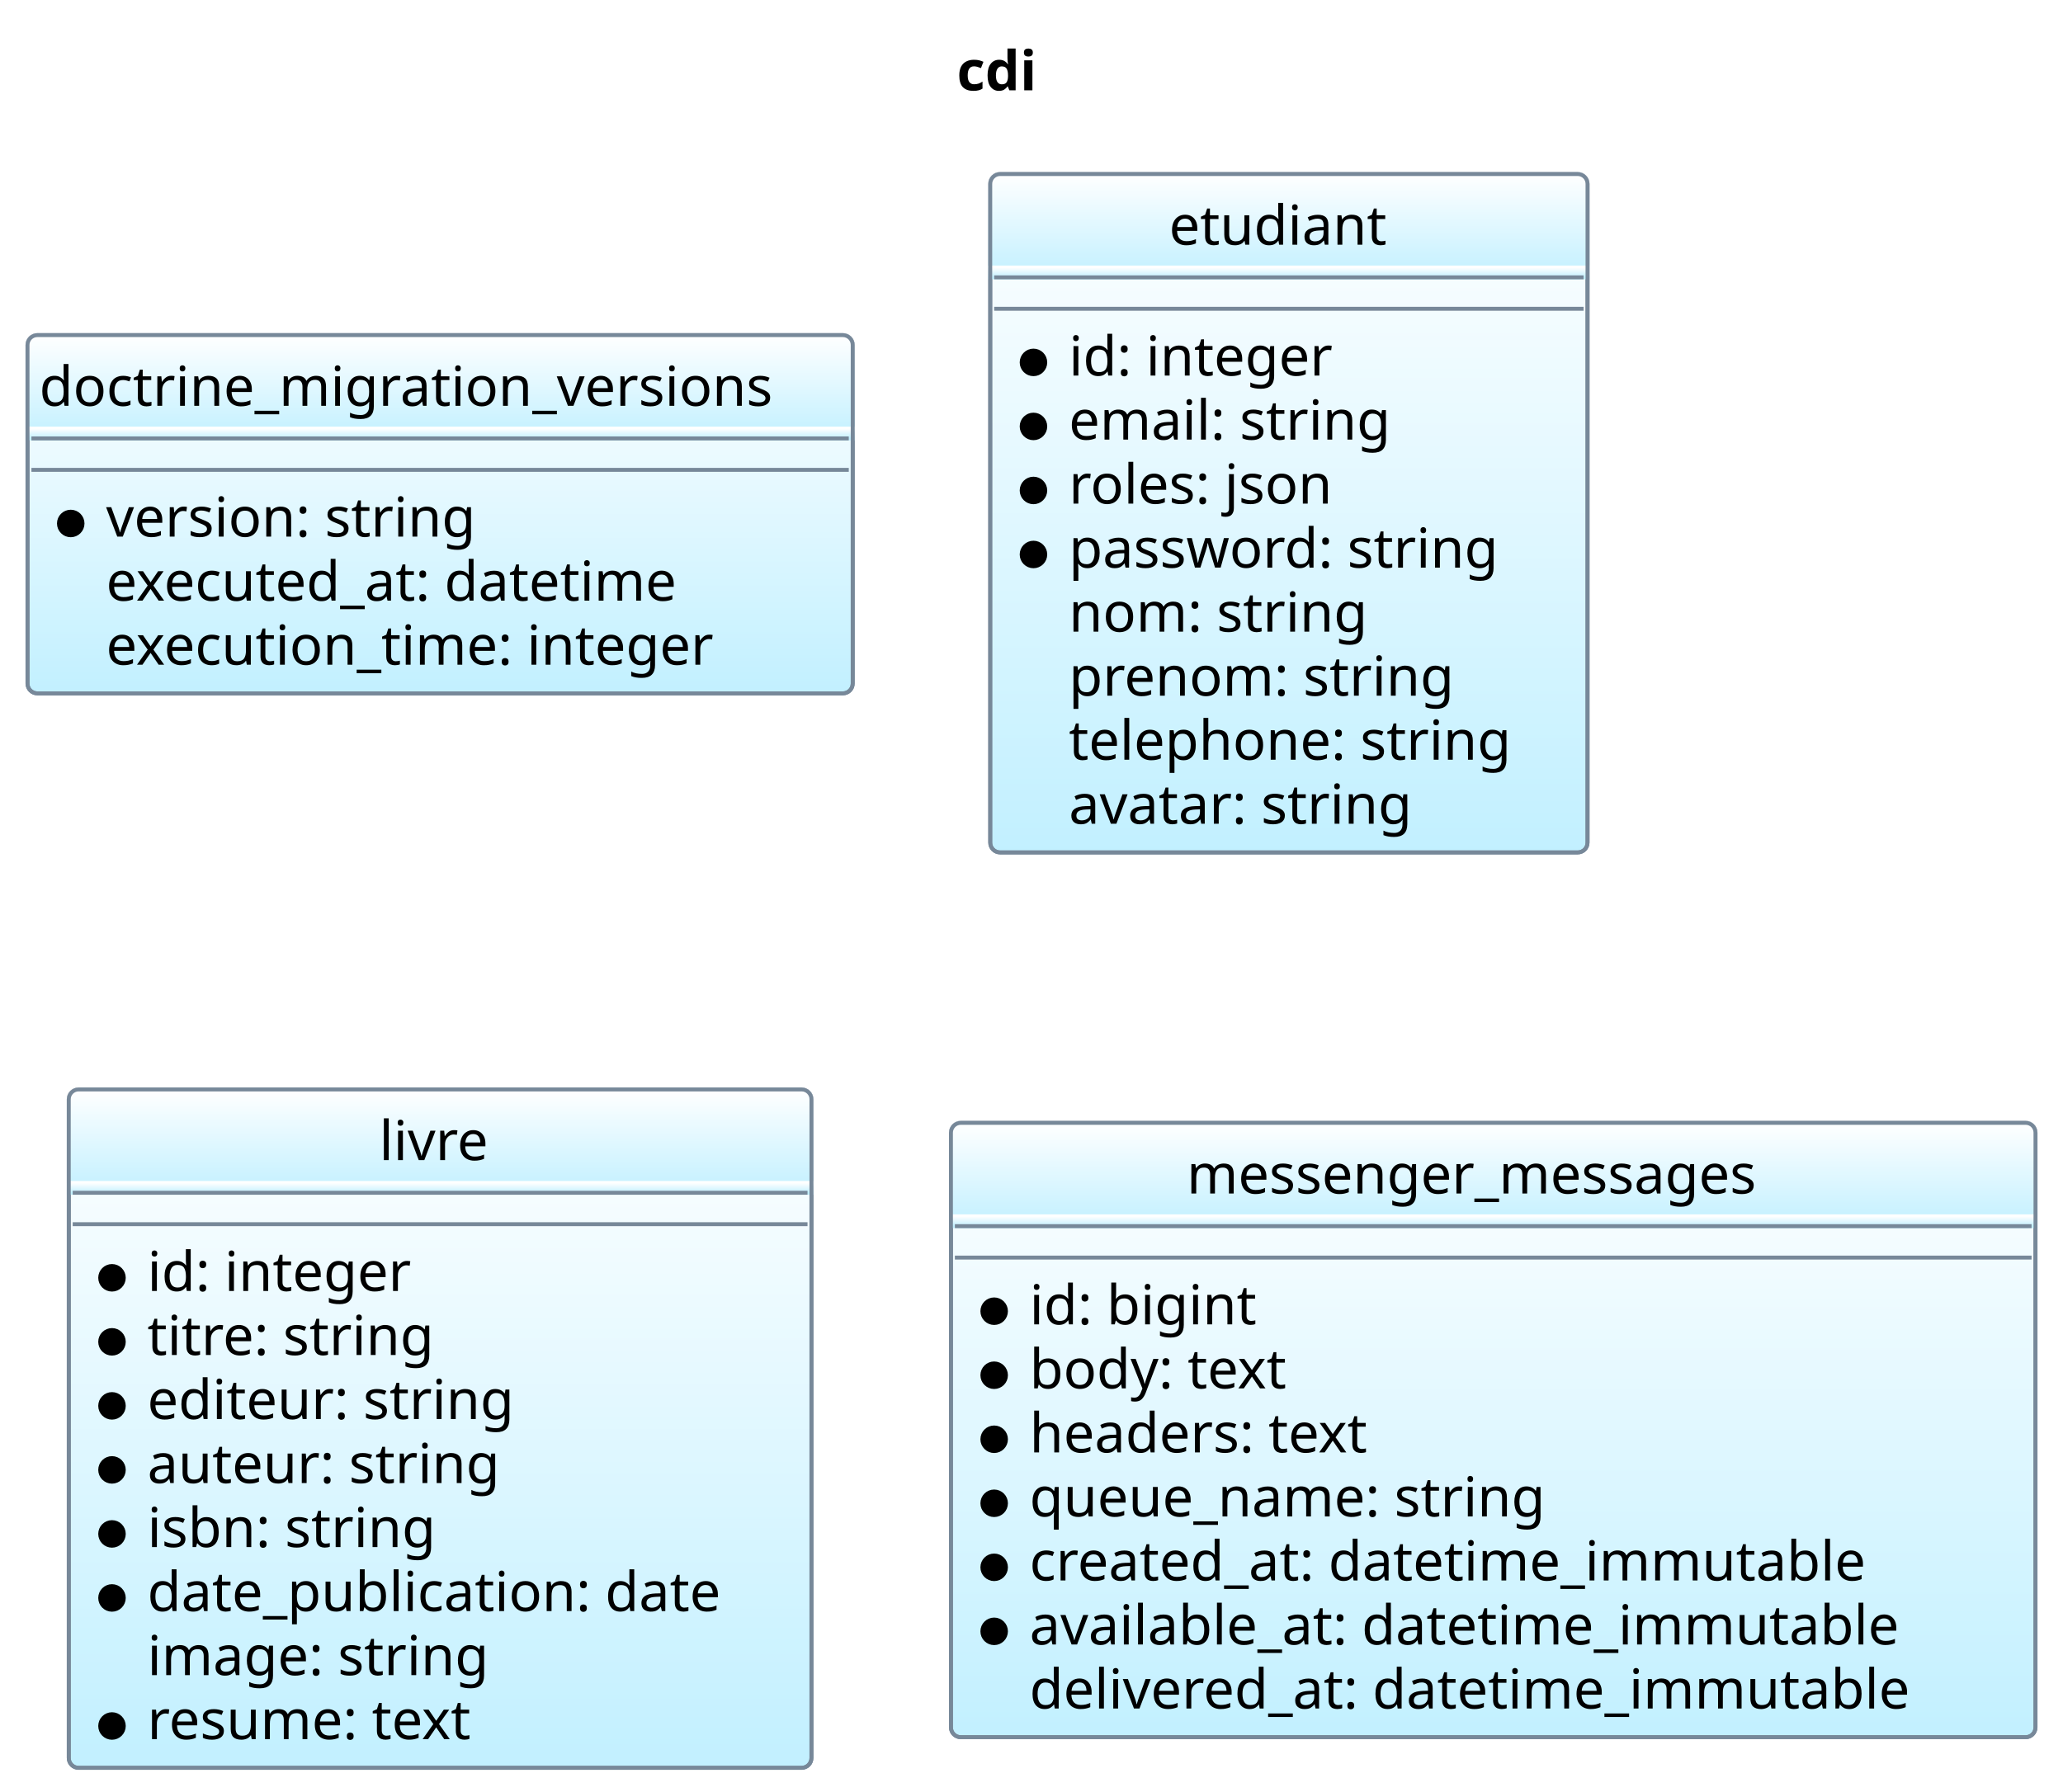
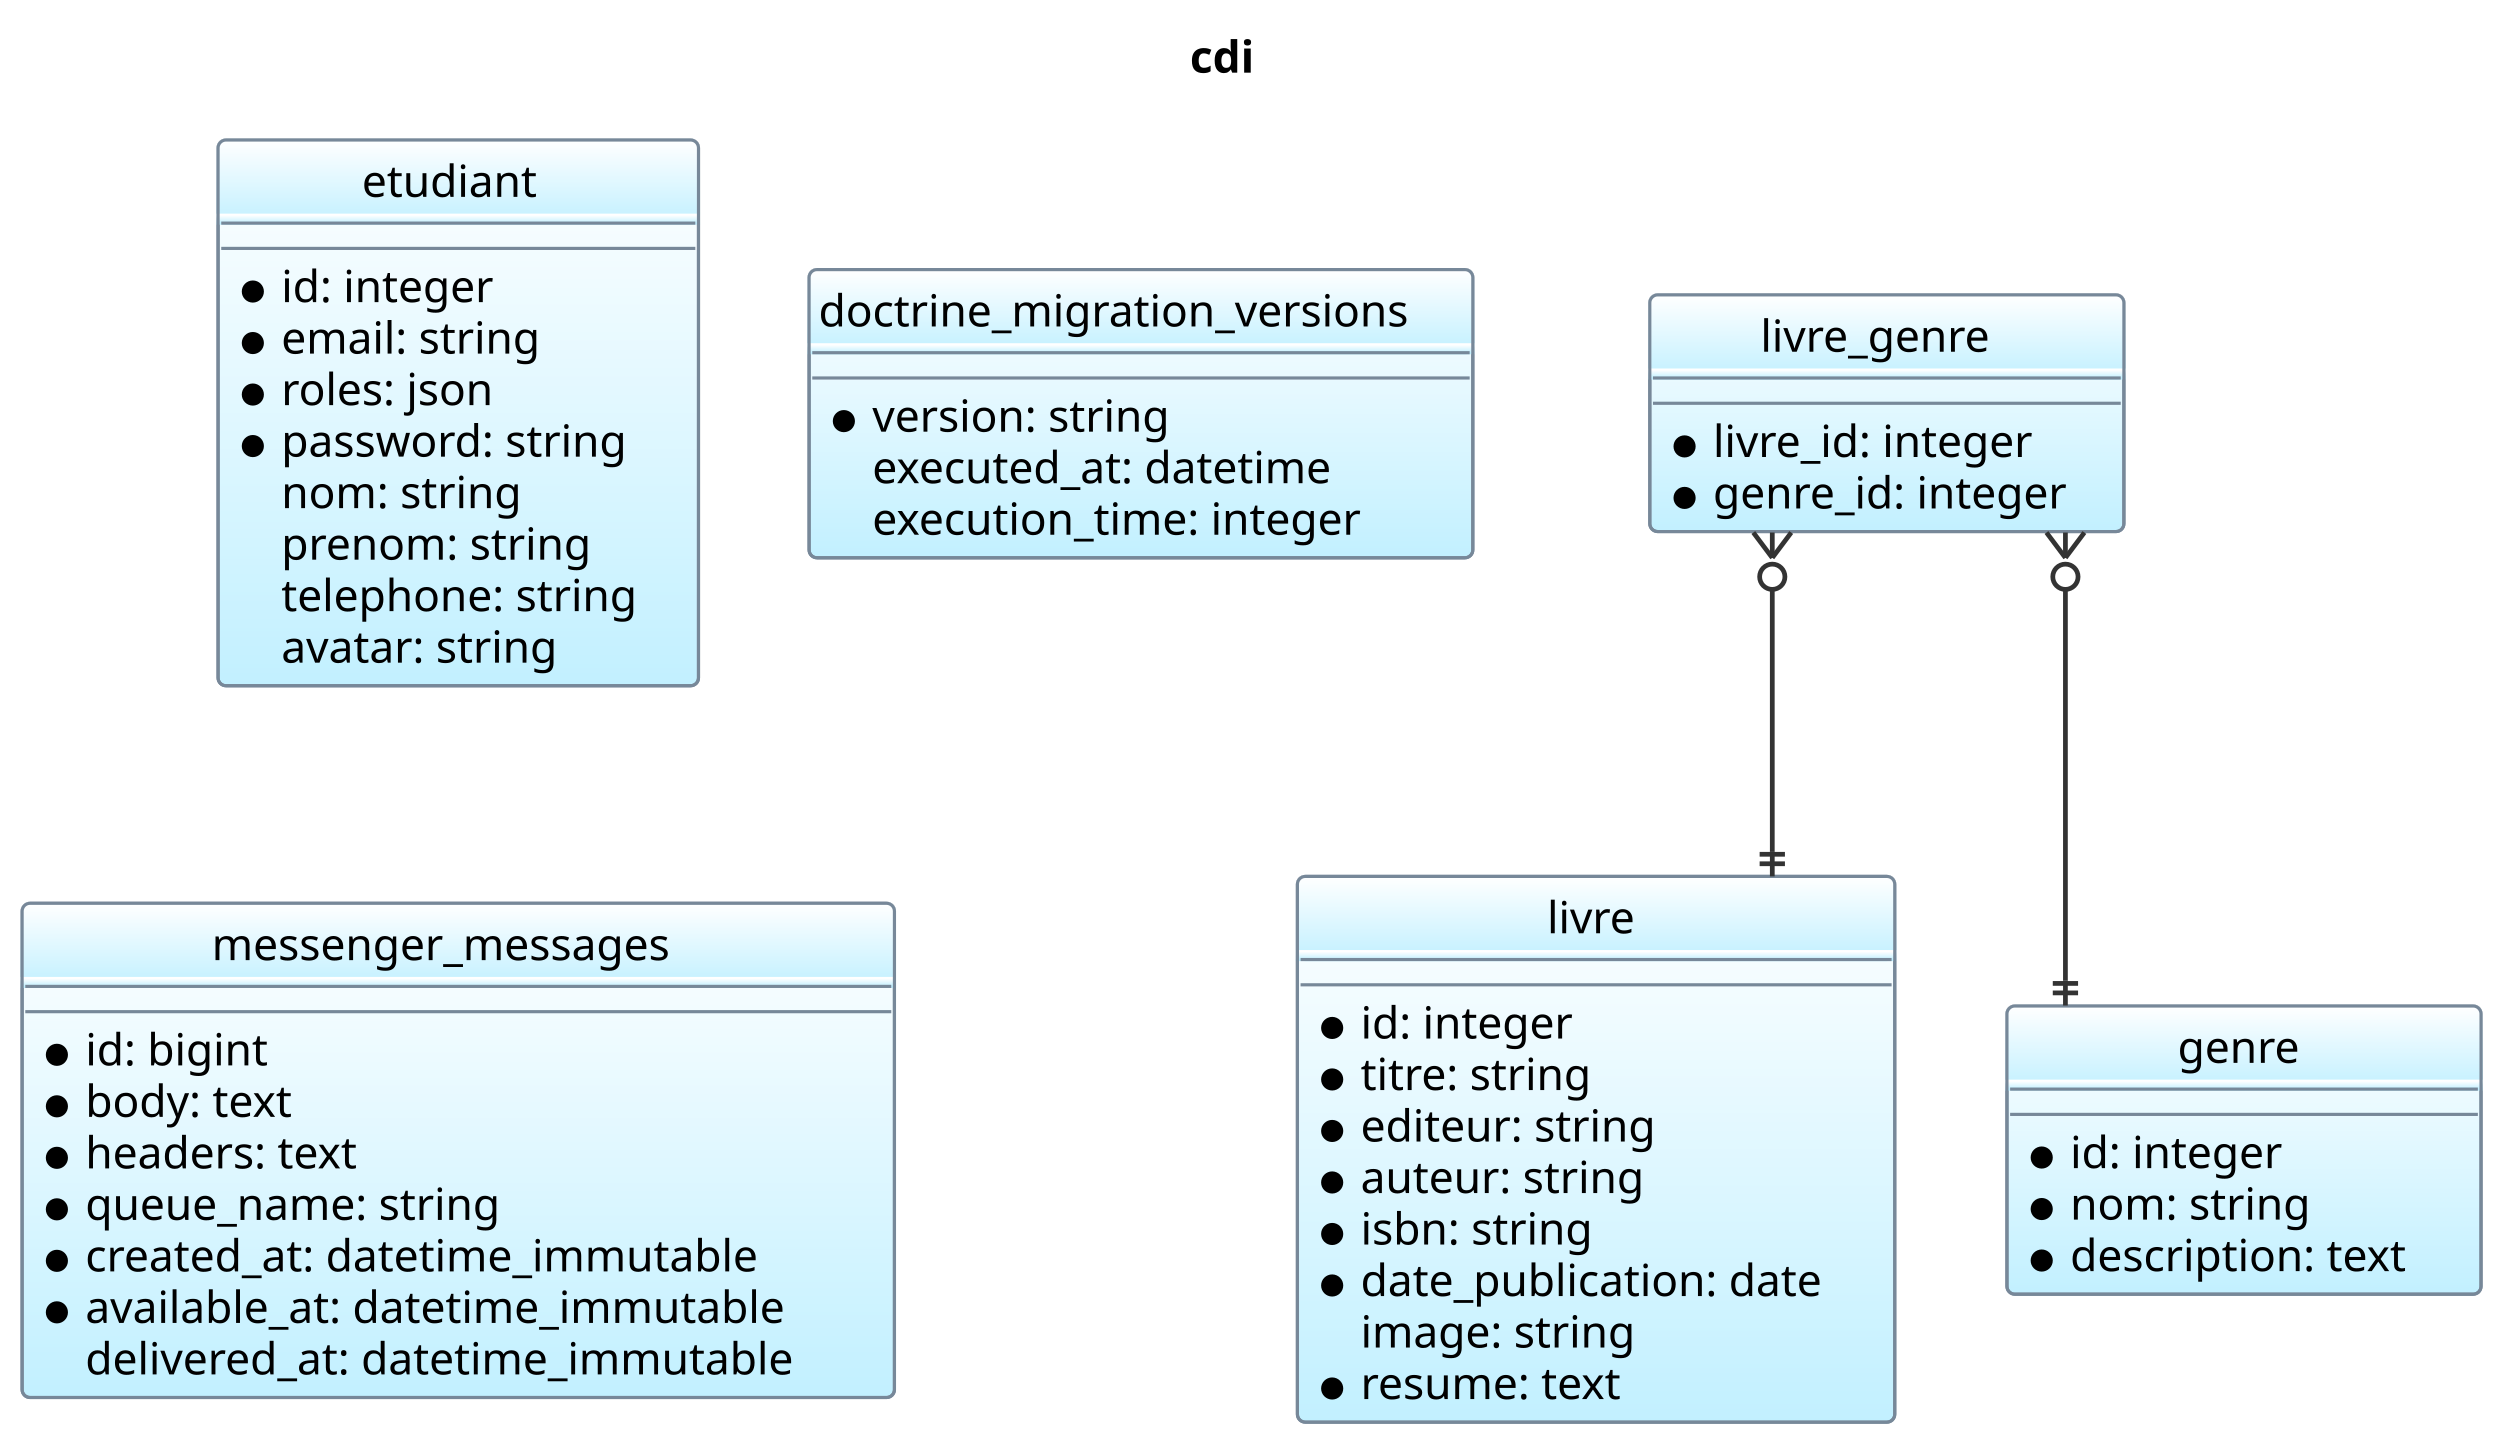
- <svg xmlns="http://www.w3.org/2000/svg" contentStyleType="text/css" height="456px" preserveAspectRatio="none" style="width:525px;height:456px;background:#FFFFFF;" version="1.1" viewBox="0 0 525 456" width="525px" zoomAndPan="magnify">
+ <svg xmlns="http://www.w3.org/2000/svg" contentStyleType="text/css" height="456px" preserveAspectRatio="none" style="width:791px;height:456px;background:#FFFFFF;" version="1.1" viewBox="0 0 791 456" width="791px" zoomAndPan="magnify">
  <defs>
-     <linearGradient id="g1kw1z3nrpgqsy0" x1="50%" x2="50%" y1="0%" y2="100%">
+     <linearGradient id="g1s9lmyh4ndneu0" x1="50%" x2="50%" y1="0%" y2="100%">
      <stop offset="0%" stop-color="#FFFFFF" />
      <stop offset="100%" stop-color="#C2F0FF" />
    </linearGradient>
  </defs>
  <g>
-     <text fill="#000000" font-family="sans-serif" font-size="14" font-weight="bold" lengthAdjust="spacing" textLength="24" x="243.5" y="22.995">cdi</text>
+     <text fill="#000000" font-family="sans-serif" font-size="14" font-weight="bold" lengthAdjust="spacing" textLength="24" x="376.5" y="22.995">cdi</text>
+     <g id="elem_etudiant">
+       <rect codeLine="15" fill="url(#g1s9lmyh4ndneu0)" height="172.672" id="etudiant" rx="2.5" ry="2.5" style="stroke:#778899;stroke-width:1.0;" width="152" x="69" y="44.297" />
+       <rect fill="url(#g1s9lmyh4ndneu0)" height="26.297" rx="2.5" ry="2.5" style="stroke:url(#g1s9lmyh4ndneu0);stroke-width:1.0;" width="152" x="69" y="44.297" />
+       <rect fill="url(#g1s9lmyh4ndneu0)" height="2.5" style="stroke:url(#g1s9lmyh4ndneu0);stroke-width:1.0;" width="152" x="69" y="68.094" />
+       <rect codeLine="15" fill="none" height="172.672" id="etudiant" rx="2.5" ry="2.5" style="stroke:#778899;stroke-width:1.0;" width="152" x="69" y="44.297" />
+       <text fill="#000000" font-family="sans-serif" font-size="14" lengthAdjust="spacing" textLength="61" x="114.5" y="62.292">etudiant</text>
+       <line style="stroke:#778899;stroke-width:1.0;" x1="70" x2="220" y1="70.594" y2="70.594" />
+       <line style="stroke:#778899;stroke-width:1.0;" x1="70" x2="220" y1="78.594" y2="78.594" />
+       <ellipse cx="80" cy="92.242" fill="#000000" rx="3" ry="3" style="stroke:#000000;stroke-width:1.0;" />
+       <text fill="#000000" font-family="sans-serif" font-size="14" lengthAdjust="spacing" textLength="75" x="89" y="95.589">id: integer</text>
+       <ellipse cx="80" cy="108.539" fill="#000000" rx="3" ry="3" style="stroke:#000000;stroke-width:1.0;" />
+       <text fill="#000000" font-family="sans-serif" font-size="14" lengthAdjust="spacing" textLength="90" x="89" y="111.886">email: string</text>
+       <ellipse cx="80" cy="124.836" fill="#000000" rx="3" ry="3" style="stroke:#000000;stroke-width:1.0;" />
+       <text fill="#000000" font-family="sans-serif" font-size="14" lengthAdjust="spacing" textLength="73" x="89" y="128.183">roles: json</text>
+       <ellipse cx="80" cy="141.133" fill="#000000" rx="3" ry="3" style="stroke:#000000;stroke-width:1.0;" />
+       <text fill="#000000" font-family="sans-serif" font-size="14" lengthAdjust="spacing" textLength="118" x="89" y="144.48">password: string</text>
+       <text fill="#000000" font-family="sans-serif" font-size="14" lengthAdjust="spacing" textLength="83" x="89" y="160.776">nom: string</text>
+       <text fill="#000000" font-family="sans-serif" font-size="14" lengthAdjust="spacing" textLength="108" x="89" y="177.073">prenom: string</text>
+       <text fill="#000000" font-family="sans-serif" font-size="14" lengthAdjust="spacing" textLength="126" x="89" y="193.37">telephone: string</text>
+       <text fill="#000000" font-family="sans-serif" font-size="14" lengthAdjust="spacing" textLength="96" x="89" y="209.667">avatar: string</text>
+     </g>
+     <g id="elem_livre_genre">
+       <rect codeLine="26" fill="url(#g1s9lmyh4ndneu0)" height="74.891" id="livre_genre" rx="2.5" ry="2.5" style="stroke:#778899;stroke-width:1.0;" width="150" x="522" y="93.297" />
+       <rect fill="url(#g1s9lmyh4ndneu0)" height="26.297" rx="2.5" ry="2.5" style="stroke:url(#g1s9lmyh4ndneu0);stroke-width:1.0;" width="150" x="522" y="93.297" />
+       <rect fill="url(#g1s9lmyh4ndneu0)" height="2.5" style="stroke:url(#g1s9lmyh4ndneu0);stroke-width:1.0;" width="150" x="522" y="117.094" />
+       <rect codeLine="26" fill="none" height="74.891" id="livre_genre" rx="2.5" ry="2.5" style="stroke:#778899;stroke-width:1.0;" width="150" x="522" y="93.297" />
+       <text fill="#000000" font-family="sans-serif" font-size="14" lengthAdjust="spacing" textLength="80" x="557" y="111.292">livre_genre</text>
+       <line style="stroke:#778899;stroke-width:1.0;" x1="523" x2="671" y1="119.594" y2="119.594" />
+       <line style="stroke:#778899;stroke-width:1.0;" x1="523" x2="671" y1="127.594" y2="127.594" />
+       <ellipse cx="533" cy="141.242" fill="#000000" rx="3" ry="3" style="stroke:#000000;stroke-width:1.0;" />
+       <text fill="#000000" font-family="sans-serif" font-size="14" lengthAdjust="spacing" textLength="113" x="542" y="144.589">livre_id: integer</text>
+       <ellipse cx="533" cy="157.539" fill="#000000" rx="3" ry="3" style="stroke:#000000;stroke-width:1.0;" />
+       <text fill="#000000" font-family="sans-serif" font-size="14" lengthAdjust="spacing" textLength="124" x="542" y="160.886">genre_id: integer</text>
+     </g>
    <g id="elem_doctrine_migration_versions">
-       <rect codeLine="15" fill="url(#g1kw1z3nrpgqsy0)" height="91.188" id="doctrine_migration_versions" rx="2.5" ry="2.5" style="stroke:#778899;stroke-width:1.0;" width="210" x="7" y="85.297" />
-       <rect fill="url(#g1kw1z3nrpgqsy0)" height="26.297" rx="2.5" ry="2.5" style="stroke:url(#g1kw1z3nrpgqsy0);stroke-width:1.0;" width="210" x="7" y="85.297" />
-       <rect fill="url(#g1kw1z3nrpgqsy0)" height="2.5" style="stroke:url(#g1kw1z3nrpgqsy0);stroke-width:1.0;" width="210" x="7" y="109.094" />
-       <rect codeLine="15" fill="none" height="91.188" id="doctrine_migration_versions" rx="2.5" ry="2.5" style="stroke:#778899;stroke-width:1.0;" width="210" x="7" y="85.297" />
-       <text fill="#000000" font-family="sans-serif" font-size="14" lengthAdjust="spacing" textLength="204" x="10" y="103.292">doctrine_migration_versions</text>
-       <line style="stroke:#778899;stroke-width:1.0;" x1="8" x2="216" y1="111.594" y2="111.594" />
-       <line style="stroke:#778899;stroke-width:1.0;" x1="8" x2="216" y1="119.594" y2="119.594" />
-       <ellipse cx="18" cy="133.242" fill="#000000" rx="3" ry="3" style="stroke:#000000;stroke-width:1.0;" />
-       <text fill="#000000" font-family="sans-serif" font-size="14" lengthAdjust="spacing" textLength="103" x="27" y="136.589">version: string</text>
-       <text fill="#000000" font-family="sans-serif" font-size="14" lengthAdjust="spacing" textLength="165" x="27" y="152.886">executed_at: datetime</text>
-       <text fill="#000000" font-family="sans-serif" font-size="14" lengthAdjust="spacing" textLength="174" x="27" y="169.183">execution_time: integer</text>
-     </g>
-     <g id="elem_etudiant">
-       <rect codeLine="21" fill="url(#g1kw1z3nrpgqsy0)" height="172.672" id="etudiant" rx="2.5" ry="2.5" style="stroke:#778899;stroke-width:1.0;" width="152" x="252" y="44.297" />
-       <rect fill="url(#g1kw1z3nrpgqsy0)" height="26.297" rx="2.5" ry="2.5" style="stroke:url(#g1kw1z3nrpgqsy0);stroke-width:1.0;" width="152" x="252" y="44.297" />
-       <rect fill="url(#g1kw1z3nrpgqsy0)" height="2.5" style="stroke:url(#g1kw1z3nrpgqsy0);stroke-width:1.0;" width="152" x="252" y="68.094" />
-       <rect codeLine="21" fill="none" height="172.672" id="etudiant" rx="2.5" ry="2.5" style="stroke:#778899;stroke-width:1.0;" width="152" x="252" y="44.297" />
-       <text fill="#000000" font-family="sans-serif" font-size="14" lengthAdjust="spacing" textLength="61" x="297.5" y="62.292">etudiant</text>
-       <line style="stroke:#778899;stroke-width:1.0;" x1="253" x2="403" y1="70.594" y2="70.594" />
-       <line style="stroke:#778899;stroke-width:1.0;" x1="253" x2="403" y1="78.594" y2="78.594" />
-       <ellipse cx="263" cy="92.242" fill="#000000" rx="3" ry="3" style="stroke:#000000;stroke-width:1.0;" />
-       <text fill="#000000" font-family="sans-serif" font-size="14" lengthAdjust="spacing" textLength="75" x="272" y="95.589">id: integer</text>
-       <ellipse cx="263" cy="108.539" fill="#000000" rx="3" ry="3" style="stroke:#000000;stroke-width:1.0;" />
-       <text fill="#000000" font-family="sans-serif" font-size="14" lengthAdjust="spacing" textLength="90" x="272" y="111.886">email: string</text>
-       <ellipse cx="263" cy="124.836" fill="#000000" rx="3" ry="3" style="stroke:#000000;stroke-width:1.0;" />
-       <text fill="#000000" font-family="sans-serif" font-size="14" lengthAdjust="spacing" textLength="73" x="272" y="128.183">roles: json</text>
-       <ellipse cx="263" cy="141.133" fill="#000000" rx="3" ry="3" style="stroke:#000000;stroke-width:1.0;" />
-       <text fill="#000000" font-family="sans-serif" font-size="14" lengthAdjust="spacing" textLength="118" x="272" y="144.48">password: string</text>
-       <text fill="#000000" font-family="sans-serif" font-size="14" lengthAdjust="spacing" textLength="83" x="272" y="160.776">nom: string</text>
-       <text fill="#000000" font-family="sans-serif" font-size="14" lengthAdjust="spacing" textLength="108" x="272" y="177.073">prenom: string</text>
-       <text fill="#000000" font-family="sans-serif" font-size="14" lengthAdjust="spacing" textLength="126" x="272" y="193.37">telephone: string</text>
-       <text fill="#000000" font-family="sans-serif" font-size="14" lengthAdjust="spacing" textLength="96" x="272" y="209.667">avatar: string</text>
+       <rect codeLine="31" fill="url(#g1s9lmyh4ndneu0)" height="91.188" id="doctrine_migration_versions" rx="2.5" ry="2.5" style="stroke:#778899;stroke-width:1.0;" width="210" x="256" y="85.297" />
+       <rect fill="url(#g1s9lmyh4ndneu0)" height="26.297" rx="2.5" ry="2.5" style="stroke:url(#g1s9lmyh4ndneu0);stroke-width:1.0;" width="210" x="256" y="85.297" />
+       <rect fill="url(#g1s9lmyh4ndneu0)" height="2.5" style="stroke:url(#g1s9lmyh4ndneu0);stroke-width:1.0;" width="210" x="256" y="109.094" />
+       <rect codeLine="31" fill="none" height="91.188" id="doctrine_migration_versions" rx="2.5" ry="2.5" style="stroke:#778899;stroke-width:1.0;" width="210" x="256" y="85.297" />
+       <text fill="#000000" font-family="sans-serif" font-size="14" lengthAdjust="spacing" textLength="204" x="259" y="103.292">doctrine_migration_versions</text>
+       <line style="stroke:#778899;stroke-width:1.0;" x1="257" x2="465" y1="111.594" y2="111.594" />
+       <line style="stroke:#778899;stroke-width:1.0;" x1="257" x2="465" y1="119.594" y2="119.594" />
+       <ellipse cx="267" cy="133.242" fill="#000000" rx="3" ry="3" style="stroke:#000000;stroke-width:1.0;" />
+       <text fill="#000000" font-family="sans-serif" font-size="14" lengthAdjust="spacing" textLength="103" x="276" y="136.589">version: string</text>
+       <text fill="#000000" font-family="sans-serif" font-size="14" lengthAdjust="spacing" textLength="165" x="276" y="152.886">executed_at: datetime</text>
+       <text fill="#000000" font-family="sans-serif" font-size="14" lengthAdjust="spacing" textLength="174" x="276" y="169.183">execution_time: integer</text>
    </g>
    <g id="elem_livre">
-       <rect codeLine="32" fill="url(#g1kw1z3nrpgqsy0)" height="172.672" id="livre" rx="2.5" ry="2.5" style="stroke:#778899;stroke-width:1.0;" width="189" x="17.5" y="277.297" />
-       <rect fill="url(#g1kw1z3nrpgqsy0)" height="26.297" rx="2.5" ry="2.5" style="stroke:url(#g1kw1z3nrpgqsy0);stroke-width:1.0;" width="189" x="17.5" y="277.297" />
-       <rect fill="url(#g1kw1z3nrpgqsy0)" height="2.5" style="stroke:url(#g1kw1z3nrpgqsy0);stroke-width:1.0;" width="189" x="17.5" y="301.094" />
-       <rect codeLine="32" fill="none" height="172.672" id="livre" rx="2.5" ry="2.5" style="stroke:#778899;stroke-width:1.0;" width="189" x="17.5" y="277.297" />
-       <text fill="#000000" font-family="sans-serif" font-size="14" lengthAdjust="spacing" textLength="31" x="96.5" y="295.292">livre</text>
-       <line style="stroke:#778899;stroke-width:1.0;" x1="18.5" x2="205.5" y1="303.594" y2="303.594" />
-       <line style="stroke:#778899;stroke-width:1.0;" x1="18.5" x2="205.5" y1="311.594" y2="311.594" />
-       <ellipse cx="28.5" cy="325.242" fill="#000000" rx="3" ry="3" style="stroke:#000000;stroke-width:1.0;" />
-       <text fill="#000000" font-family="sans-serif" font-size="14" lengthAdjust="spacing" textLength="75" x="37.5" y="328.589">id: integer</text>
-       <ellipse cx="28.5" cy="341.539" fill="#000000" rx="3" ry="3" style="stroke:#000000;stroke-width:1.0;" />
-       <text fill="#000000" font-family="sans-serif" font-size="14" lengthAdjust="spacing" textLength="84" x="37.5" y="344.886">titre: string</text>
-       <ellipse cx="28.5" cy="357.836" fill="#000000" rx="3" ry="3" style="stroke:#000000;stroke-width:1.0;" />
-       <text fill="#000000" font-family="sans-serif" font-size="14" lengthAdjust="spacing" textLength="103" x="37.5" y="361.183">editeur: string</text>
-       <ellipse cx="28.5" cy="374.133" fill="#000000" rx="3" ry="3" style="stroke:#000000;stroke-width:1.0;" />
-       <text fill="#000000" font-family="sans-serif" font-size="14" lengthAdjust="spacing" textLength="97" x="37.5" y="377.479">auteur: string</text>
-       <ellipse cx="28.5" cy="390.43" fill="#000000" rx="3" ry="3" style="stroke:#000000;stroke-width:1.0;" />
-       <text fill="#000000" font-family="sans-serif" font-size="14" lengthAdjust="spacing" textLength="81" x="37.5" y="393.776">isbn: string</text>
-       <ellipse cx="28.5" cy="406.727" fill="#000000" rx="3" ry="3" style="stroke:#000000;stroke-width:1.0;" />
-       <text fill="#000000" font-family="sans-serif" font-size="14" lengthAdjust="spacing" textLength="163" x="37.5" y="410.073">date_publication: date</text>
-       <text fill="#000000" font-family="sans-serif" font-size="14" lengthAdjust="spacing" textLength="95" x="37.5" y="426.37">image: string</text>
-       <ellipse cx="28.5" cy="439.32" fill="#000000" rx="3" ry="3" style="stroke:#000000;stroke-width:1.0;" />
-       <text fill="#000000" font-family="sans-serif" font-size="14" lengthAdjust="spacing" textLength="93" x="37.5" y="442.667">resume: text</text>
+       <rect codeLine="37" fill="url(#g1s9lmyh4ndneu0)" height="172.672" id="livre" rx="2.5" ry="2.5" style="stroke:#778899;stroke-width:1.0;" width="189" x="410.5" y="277.297" />
+       <rect fill="url(#g1s9lmyh4ndneu0)" height="26.297" rx="2.5" ry="2.5" style="stroke:url(#g1s9lmyh4ndneu0);stroke-width:1.0;" width="189" x="410.5" y="277.297" />
+       <rect fill="url(#g1s9lmyh4ndneu0)" height="2.5" style="stroke:url(#g1s9lmyh4ndneu0);stroke-width:1.0;" width="189" x="410.5" y="301.094" />
+       <rect codeLine="37" fill="none" height="172.672" id="livre" rx="2.5" ry="2.5" style="stroke:#778899;stroke-width:1.0;" width="189" x="410.5" y="277.297" />
+       <text fill="#000000" font-family="sans-serif" font-size="14" lengthAdjust="spacing" textLength="31" x="489.5" y="295.292">livre</text>
+       <line style="stroke:#778899;stroke-width:1.0;" x1="411.5" x2="598.5" y1="303.594" y2="303.594" />
+       <line style="stroke:#778899;stroke-width:1.0;" x1="411.5" x2="598.5" y1="311.594" y2="311.594" />
+       <ellipse cx="421.5" cy="325.242" fill="#000000" rx="3" ry="3" style="stroke:#000000;stroke-width:1.0;" />
+       <text fill="#000000" font-family="sans-serif" font-size="14" lengthAdjust="spacing" textLength="75" x="430.5" y="328.589">id: integer</text>
+       <ellipse cx="421.5" cy="341.539" fill="#000000" rx="3" ry="3" style="stroke:#000000;stroke-width:1.0;" />
+       <text fill="#000000" font-family="sans-serif" font-size="14" lengthAdjust="spacing" textLength="84" x="430.5" y="344.886">titre: string</text>
+       <ellipse cx="421.5" cy="357.836" fill="#000000" rx="3" ry="3" style="stroke:#000000;stroke-width:1.0;" />
+       <text fill="#000000" font-family="sans-serif" font-size="14" lengthAdjust="spacing" textLength="103" x="430.5" y="361.183">editeur: string</text>
+       <ellipse cx="421.5" cy="374.133" fill="#000000" rx="3" ry="3" style="stroke:#000000;stroke-width:1.0;" />
+       <text fill="#000000" font-family="sans-serif" font-size="14" lengthAdjust="spacing" textLength="97" x="430.5" y="377.479">auteur: string</text>
+       <ellipse cx="421.5" cy="390.43" fill="#000000" rx="3" ry="3" style="stroke:#000000;stroke-width:1.0;" />
+       <text fill="#000000" font-family="sans-serif" font-size="14" lengthAdjust="spacing" textLength="81" x="430.5" y="393.776">isbn: string</text>
+       <ellipse cx="421.5" cy="406.727" fill="#000000" rx="3" ry="3" style="stroke:#000000;stroke-width:1.0;" />
+       <text fill="#000000" font-family="sans-serif" font-size="14" lengthAdjust="spacing" textLength="163" x="430.5" y="410.073">date_publication: date</text>
+       <text fill="#000000" font-family="sans-serif" font-size="14" lengthAdjust="spacing" textLength="95" x="430.5" y="426.37">image: string</text>
+       <ellipse cx="421.5" cy="439.32" fill="#000000" rx="3" ry="3" style="stroke:#000000;stroke-width:1.0;" />
+       <text fill="#000000" font-family="sans-serif" font-size="14" lengthAdjust="spacing" textLength="93" x="430.5" y="442.667">resume: text</text>
    </g>
    <g id="elem_messenger_messages">
-       <rect codeLine="43" fill="url(#g1kw1z3nrpgqsy0)" height="156.375" id="messenger_messages" rx="2.5" ry="2.5" style="stroke:#778899;stroke-width:1.0;" width="276" x="242" y="285.797" />
-       <rect fill="url(#g1kw1z3nrpgqsy0)" height="26.297" rx="2.5" ry="2.5" style="stroke:url(#g1kw1z3nrpgqsy0);stroke-width:1.0;" width="276" x="242" y="285.797" />
-       <rect fill="url(#g1kw1z3nrpgqsy0)" height="2.5" style="stroke:url(#g1kw1z3nrpgqsy0);stroke-width:1.0;" width="276" x="242" y="309.594" />
-       <rect codeLine="43" fill="none" height="156.375" id="messenger_messages" rx="2.5" ry="2.5" style="stroke:#778899;stroke-width:1.0;" width="276" x="242" y="285.797" />
-       <text fill="#000000" font-family="sans-serif" font-size="14" lengthAdjust="spacing" textLength="156" x="302" y="303.792">messenger_messages</text>
-       <line style="stroke:#778899;stroke-width:1.0;" x1="243" x2="517" y1="312.094" y2="312.094" />
-       <line style="stroke:#778899;stroke-width:1.0;" x1="243" x2="517" y1="320.094" y2="320.094" />
-       <ellipse cx="253" cy="333.742" fill="#000000" rx="3" ry="3" style="stroke:#000000;stroke-width:1.0;" />
-       <text fill="#000000" font-family="sans-serif" font-size="14" lengthAdjust="spacing" textLength="65" x="262" y="337.089">id: bigint</text>
-       <ellipse cx="253" cy="350.039" fill="#000000" rx="3" ry="3" style="stroke:#000000;stroke-width:1.0;" />
-       <text fill="#000000" font-family="sans-serif" font-size="14" lengthAdjust="spacing" textLength="76" x="262" y="353.386">body: text</text>
-       <ellipse cx="253" cy="366.336" fill="#000000" rx="3" ry="3" style="stroke:#000000;stroke-width:1.0;" />
-       <text fill="#000000" font-family="sans-serif" font-size="14" lengthAdjust="spacing" textLength="97" x="262" y="369.683">headers: text</text>
-       <ellipse cx="253" cy="382.633" fill="#000000" rx="3" ry="3" style="stroke:#000000;stroke-width:1.0;" />
-       <text fill="#000000" font-family="sans-serif" font-size="14" lengthAdjust="spacing" textLength="141" x="262" y="385.979">queue_name: string</text>
-       <ellipse cx="253" cy="398.93" fill="#000000" rx="3" ry="3" style="stroke:#000000;stroke-width:1.0;" />
-       <text fill="#000000" font-family="sans-serif" font-size="14" lengthAdjust="spacing" textLength="239" x="262" y="402.276">created_at: datetime_immutable</text>
-       <ellipse cx="253" cy="415.227" fill="#000000" rx="3" ry="3" style="stroke:#000000;stroke-width:1.0;" />
-       <text fill="#000000" font-family="sans-serif" font-size="14" lengthAdjust="spacing" textLength="246" x="262" y="418.573">available_at: datetime_immutable</text>
-       <text fill="#000000" font-family="sans-serif" font-size="14" lengthAdjust="spacing" textLength="250" x="262" y="434.87">delivered_at: datetime_immutable</text>
+       <rect codeLine="48" fill="url(#g1s9lmyh4ndneu0)" height="156.375" id="messenger_messages" rx="2.5" ry="2.5" style="stroke:#778899;stroke-width:1.0;" width="276" x="7" y="285.797" />
+       <rect fill="url(#g1s9lmyh4ndneu0)" height="26.297" rx="2.5" ry="2.5" style="stroke:url(#g1s9lmyh4ndneu0);stroke-width:1.0;" width="276" x="7" y="285.797" />
+       <rect fill="url(#g1s9lmyh4ndneu0)" height="2.5" style="stroke:url(#g1s9lmyh4ndneu0);stroke-width:1.0;" width="276" x="7" y="309.594" />
+       <rect codeLine="48" fill="none" height="156.375" id="messenger_messages" rx="2.5" ry="2.5" style="stroke:#778899;stroke-width:1.0;" width="276" x="7" y="285.797" />
+       <text fill="#000000" font-family="sans-serif" font-size="14" lengthAdjust="spacing" textLength="156" x="67" y="303.792">messenger_messages</text>
+       <line style="stroke:#778899;stroke-width:1.0;" x1="8" x2="282" y1="312.094" y2="312.094" />
+       <line style="stroke:#778899;stroke-width:1.0;" x1="8" x2="282" y1="320.094" y2="320.094" />
+       <ellipse cx="18" cy="333.742" fill="#000000" rx="3" ry="3" style="stroke:#000000;stroke-width:1.0;" />
+       <text fill="#000000" font-family="sans-serif" font-size="14" lengthAdjust="spacing" textLength="65" x="27" y="337.089">id: bigint</text>
+       <ellipse cx="18" cy="350.039" fill="#000000" rx="3" ry="3" style="stroke:#000000;stroke-width:1.0;" />
+       <text fill="#000000" font-family="sans-serif" font-size="14" lengthAdjust="spacing" textLength="76" x="27" y="353.386">body: text</text>
+       <ellipse cx="18" cy="366.336" fill="#000000" rx="3" ry="3" style="stroke:#000000;stroke-width:1.0;" />
+       <text fill="#000000" font-family="sans-serif" font-size="14" lengthAdjust="spacing" textLength="97" x="27" y="369.683">headers: text</text>
+       <ellipse cx="18" cy="382.633" fill="#000000" rx="3" ry="3" style="stroke:#000000;stroke-width:1.0;" />
+       <text fill="#000000" font-family="sans-serif" font-size="14" lengthAdjust="spacing" textLength="141" x="27" y="385.979">queue_name: string</text>
+       <ellipse cx="18" cy="398.93" fill="#000000" rx="3" ry="3" style="stroke:#000000;stroke-width:1.0;" />
+       <text fill="#000000" font-family="sans-serif" font-size="14" lengthAdjust="spacing" textLength="239" x="27" y="402.276">created_at: datetime_immutable</text>
+       <ellipse cx="18" cy="415.227" fill="#000000" rx="3" ry="3" style="stroke:#000000;stroke-width:1.0;" />
+       <text fill="#000000" font-family="sans-serif" font-size="14" lengthAdjust="spacing" textLength="246" x="27" y="418.573">available_at: datetime_immutable</text>
+       <text fill="#000000" font-family="sans-serif" font-size="14" lengthAdjust="spacing" textLength="250" x="27" y="434.87">delivered_at: datetime_immutable</text>
+     </g>
+     <g id="elem_genre">
+       <rect codeLine="58" fill="url(#g1s9lmyh4ndneu0)" height="91.188" id="genre" rx="2.5" ry="2.5" style="stroke:#778899;stroke-width:1.0;" width="150" x="635" y="318.297" />
+       <rect fill="url(#g1s9lmyh4ndneu0)" height="26.297" rx="2.5" ry="2.5" style="stroke:url(#g1s9lmyh4ndneu0);stroke-width:1.0;" width="150" x="635" y="318.297" />
+       <rect fill="url(#g1s9lmyh4ndneu0)" height="2.5" style="stroke:url(#g1s9lmyh4ndneu0);stroke-width:1.0;" width="150" x="635" y="342.094" />
+       <rect codeLine="58" fill="none" height="91.188" id="genre" rx="2.5" ry="2.5" style="stroke:#778899;stroke-width:1.0;" width="150" x="635" y="318.297" />
+       <text fill="#000000" font-family="sans-serif" font-size="14" lengthAdjust="spacing" textLength="42" x="689" y="336.292">genre</text>
+       <line style="stroke:#778899;stroke-width:1.0;" x1="636" x2="784" y1="344.594" y2="344.594" />
+       <line style="stroke:#778899;stroke-width:1.0;" x1="636" x2="784" y1="352.594" y2="352.594" />
+       <ellipse cx="646" cy="366.242" fill="#000000" rx="3" ry="3" style="stroke:#000000;stroke-width:1.0;" />
+       <text fill="#000000" font-family="sans-serif" font-size="14" lengthAdjust="spacing" textLength="75" x="655" y="369.589">id: integer</text>
+       <ellipse cx="646" cy="382.539" fill="#000000" rx="3" ry="3" style="stroke:#000000;stroke-width:1.0;" />
+       <text fill="#000000" font-family="sans-serif" font-size="14" lengthAdjust="spacing" textLength="83" x="655" y="385.886">nom: string</text>
+       <ellipse cx="646" cy="398.836" fill="#000000" rx="3" ry="3" style="stroke:#000000;stroke-width:1.0;" />
+       <text fill="#000000" font-family="sans-serif" font-size="14" lengthAdjust="spacing" textLength="122" x="655" y="402.183">description: text</text>
+     </g>
+     <g id="link_livre_genre_livre">
+       <path codeLine="64" d="M560.75,186.491 C560.75,215.857 560.75,231.799 560.75,269.293 " fill="none" id="livre_genre-livre" style="stroke:#333333;stroke-width:1.5;" />
+       <line style="stroke:#333333;stroke-width:1.5;" x1="560.75" x2="554.75" y1="176.491" y2="168.491" />
+       <line style="stroke:#333333;stroke-width:1.5;" x1="560.75" x2="566.75" y1="176.491" y2="168.491" />
+       <line style="stroke:#333333;stroke-width:1.5;" x1="560.75" x2="560.75" y1="176.491" y2="168.491" />
+       <ellipse cx="560.75" cy="182.491" fill="none" rx="4" ry="4" style="stroke:#333333;stroke-width:1.5;" />
+       <line style="stroke:#333333;stroke-width:1.5;" x1="564.75" x2="556.75" y1="273.293" y2="273.293" />
+       <line style="stroke:#333333;stroke-width:1.5;" x1="564.75" x2="556.75" y1="270.293" y2="270.293" />
+       <line style="stroke:#333333;stroke-width:1.5;" x1="560.75" x2="560.75" y1="269.293" y2="277.293" />
+     </g>
+     <g id="link_livre_genre_genre">
+       <path codeLine="65" d="M653.5,186.491 C653.5,227.32 653.5,266.459 653.5,310.154 " fill="none" id="livre_genre-genre" style="stroke:#333333;stroke-width:1.5;" />
+       <line style="stroke:#333333;stroke-width:1.5;" x1="653.5" x2="647.5" y1="176.491" y2="168.491" />
+       <line style="stroke:#333333;stroke-width:1.5;" x1="653.5" x2="659.5" y1="176.491" y2="168.491" />
+       <line style="stroke:#333333;stroke-width:1.5;" x1="653.5" x2="653.5" y1="176.491" y2="168.491" />
+       <ellipse cx="653.5" cy="182.491" fill="none" rx="4" ry="4" style="stroke:#333333;stroke-width:1.5;" />
+       <line style="stroke:#333333;stroke-width:1.5;" x1="657.5" x2="649.5" y1="314.154" y2="314.154" />
+       <line style="stroke:#333333;stroke-width:1.5;" x1="657.5" x2="649.5" y1="311.154" y2="311.154" />
+       <line style="stroke:#333333;stroke-width:1.5;" x1="653.5" x2="653.5" y1="310.154" y2="318.154" />
    </g>
  </g>
</svg>
